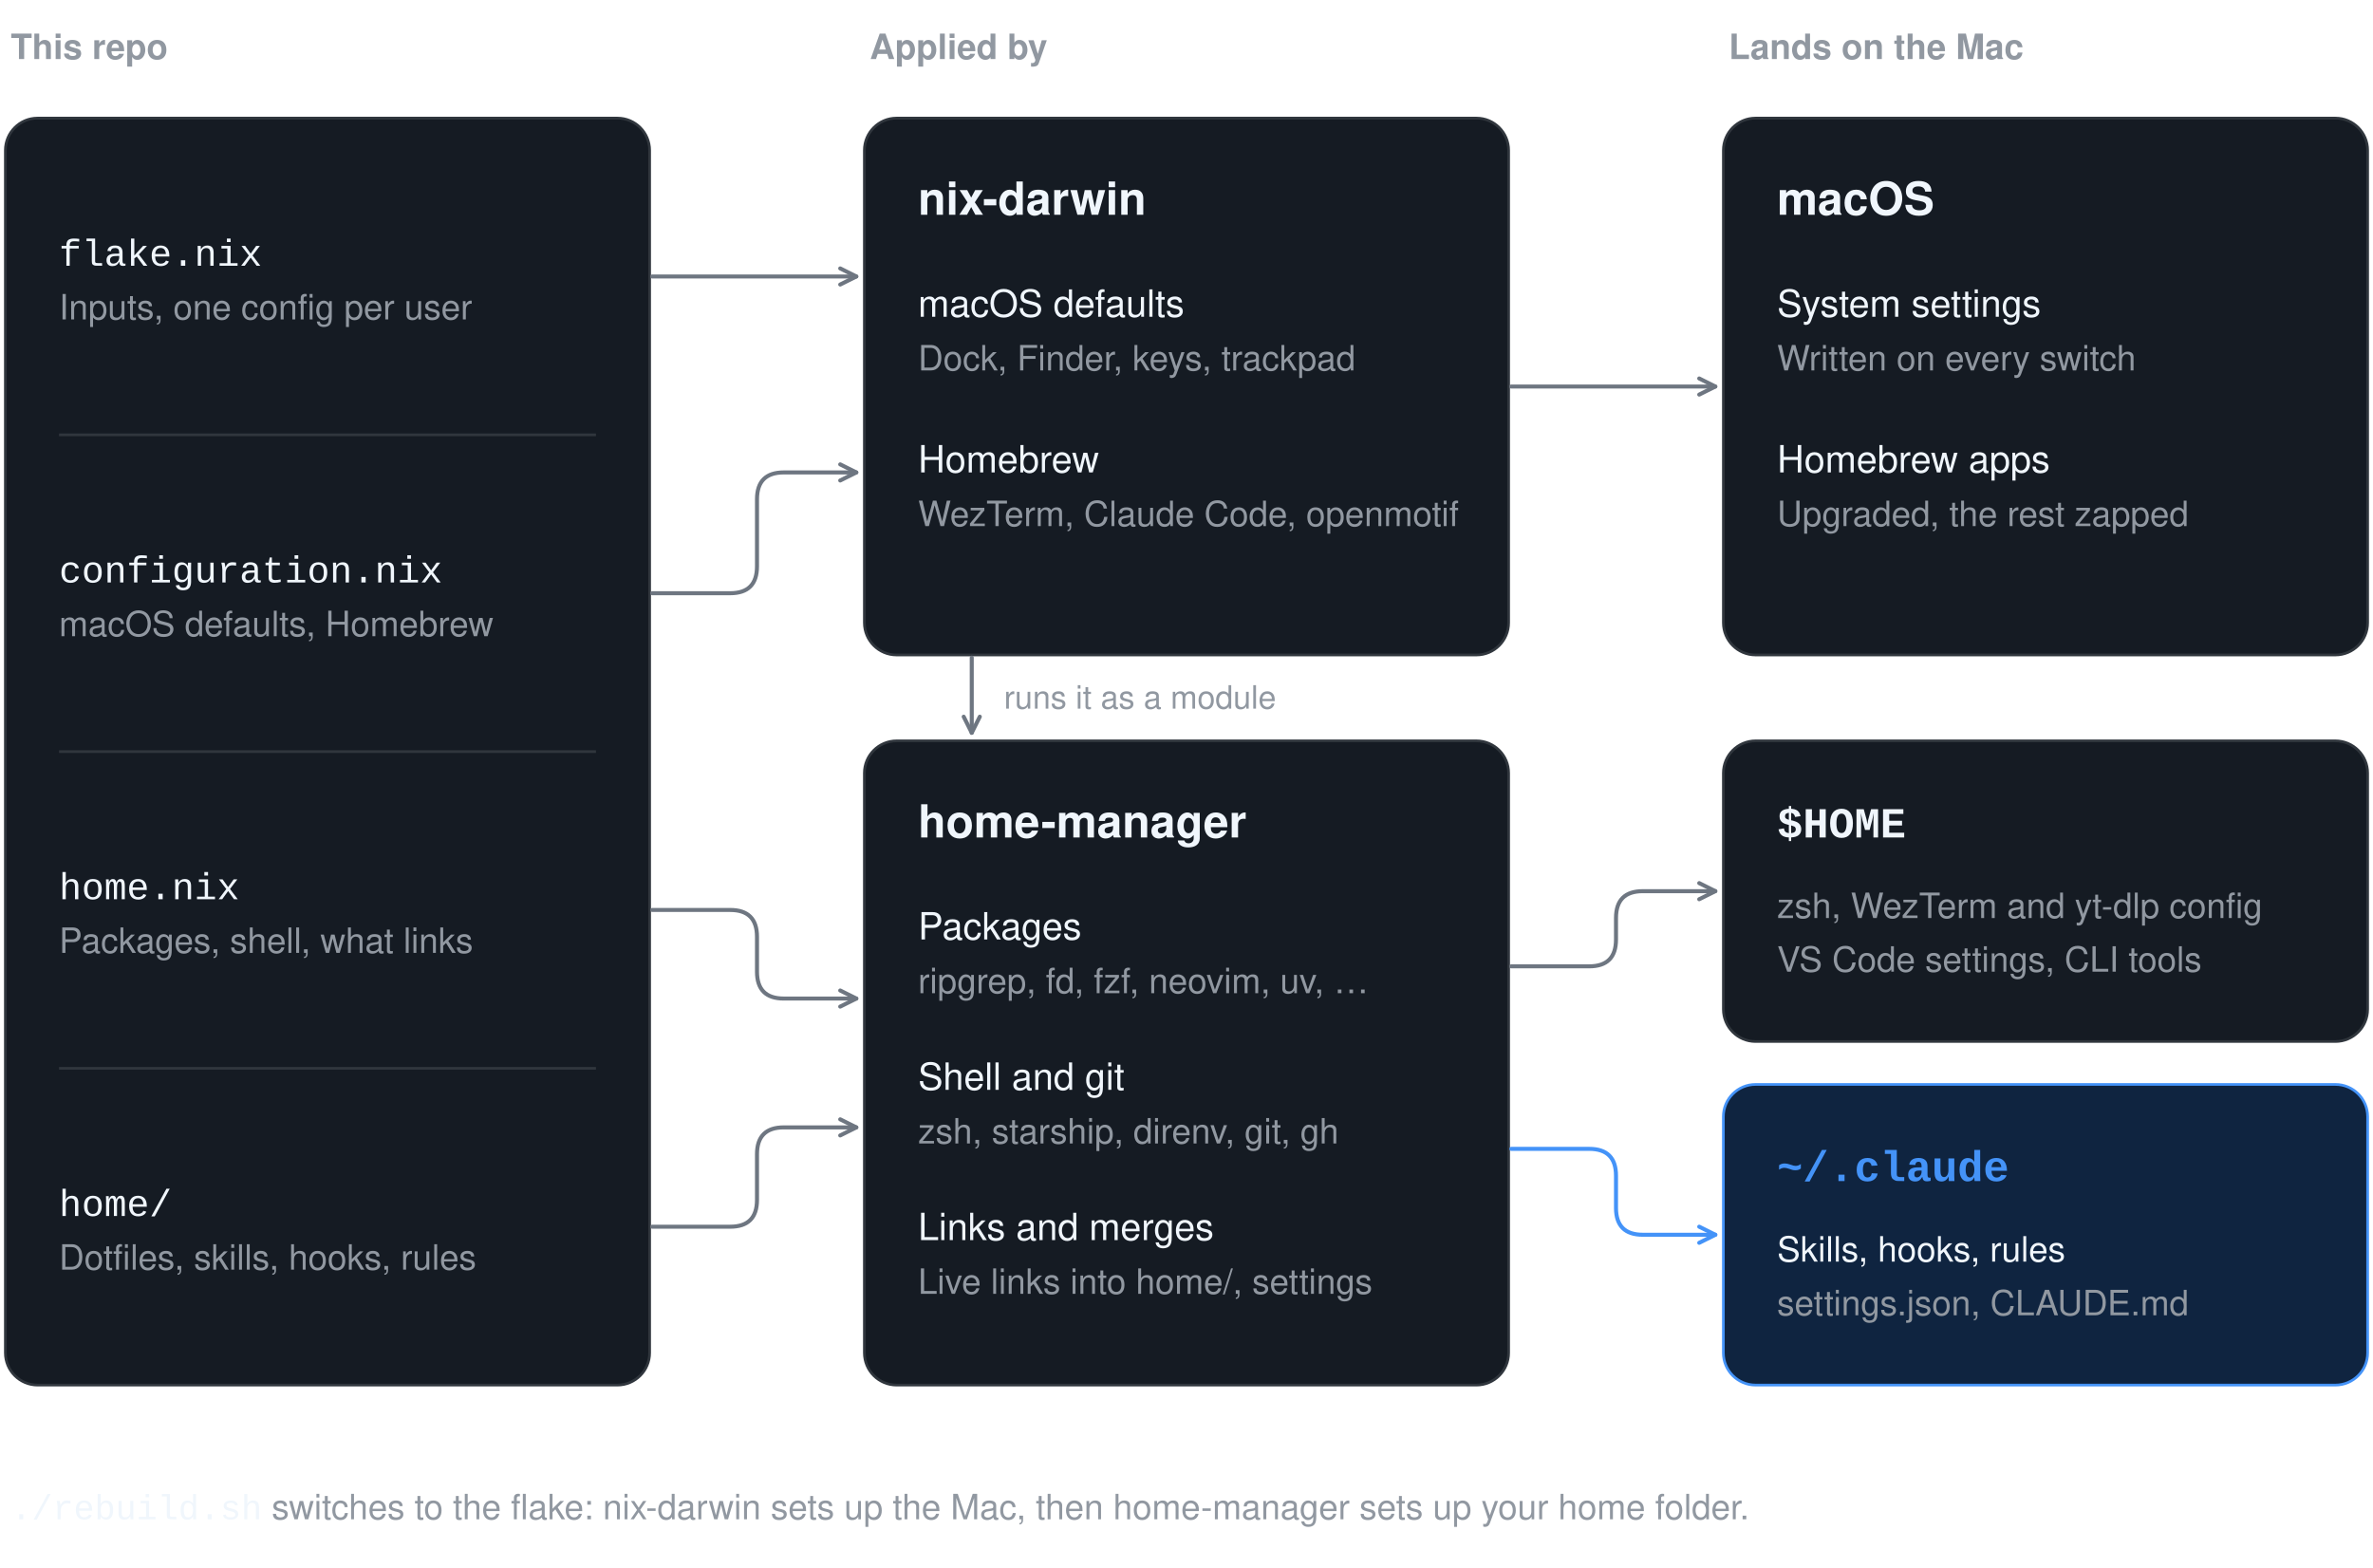
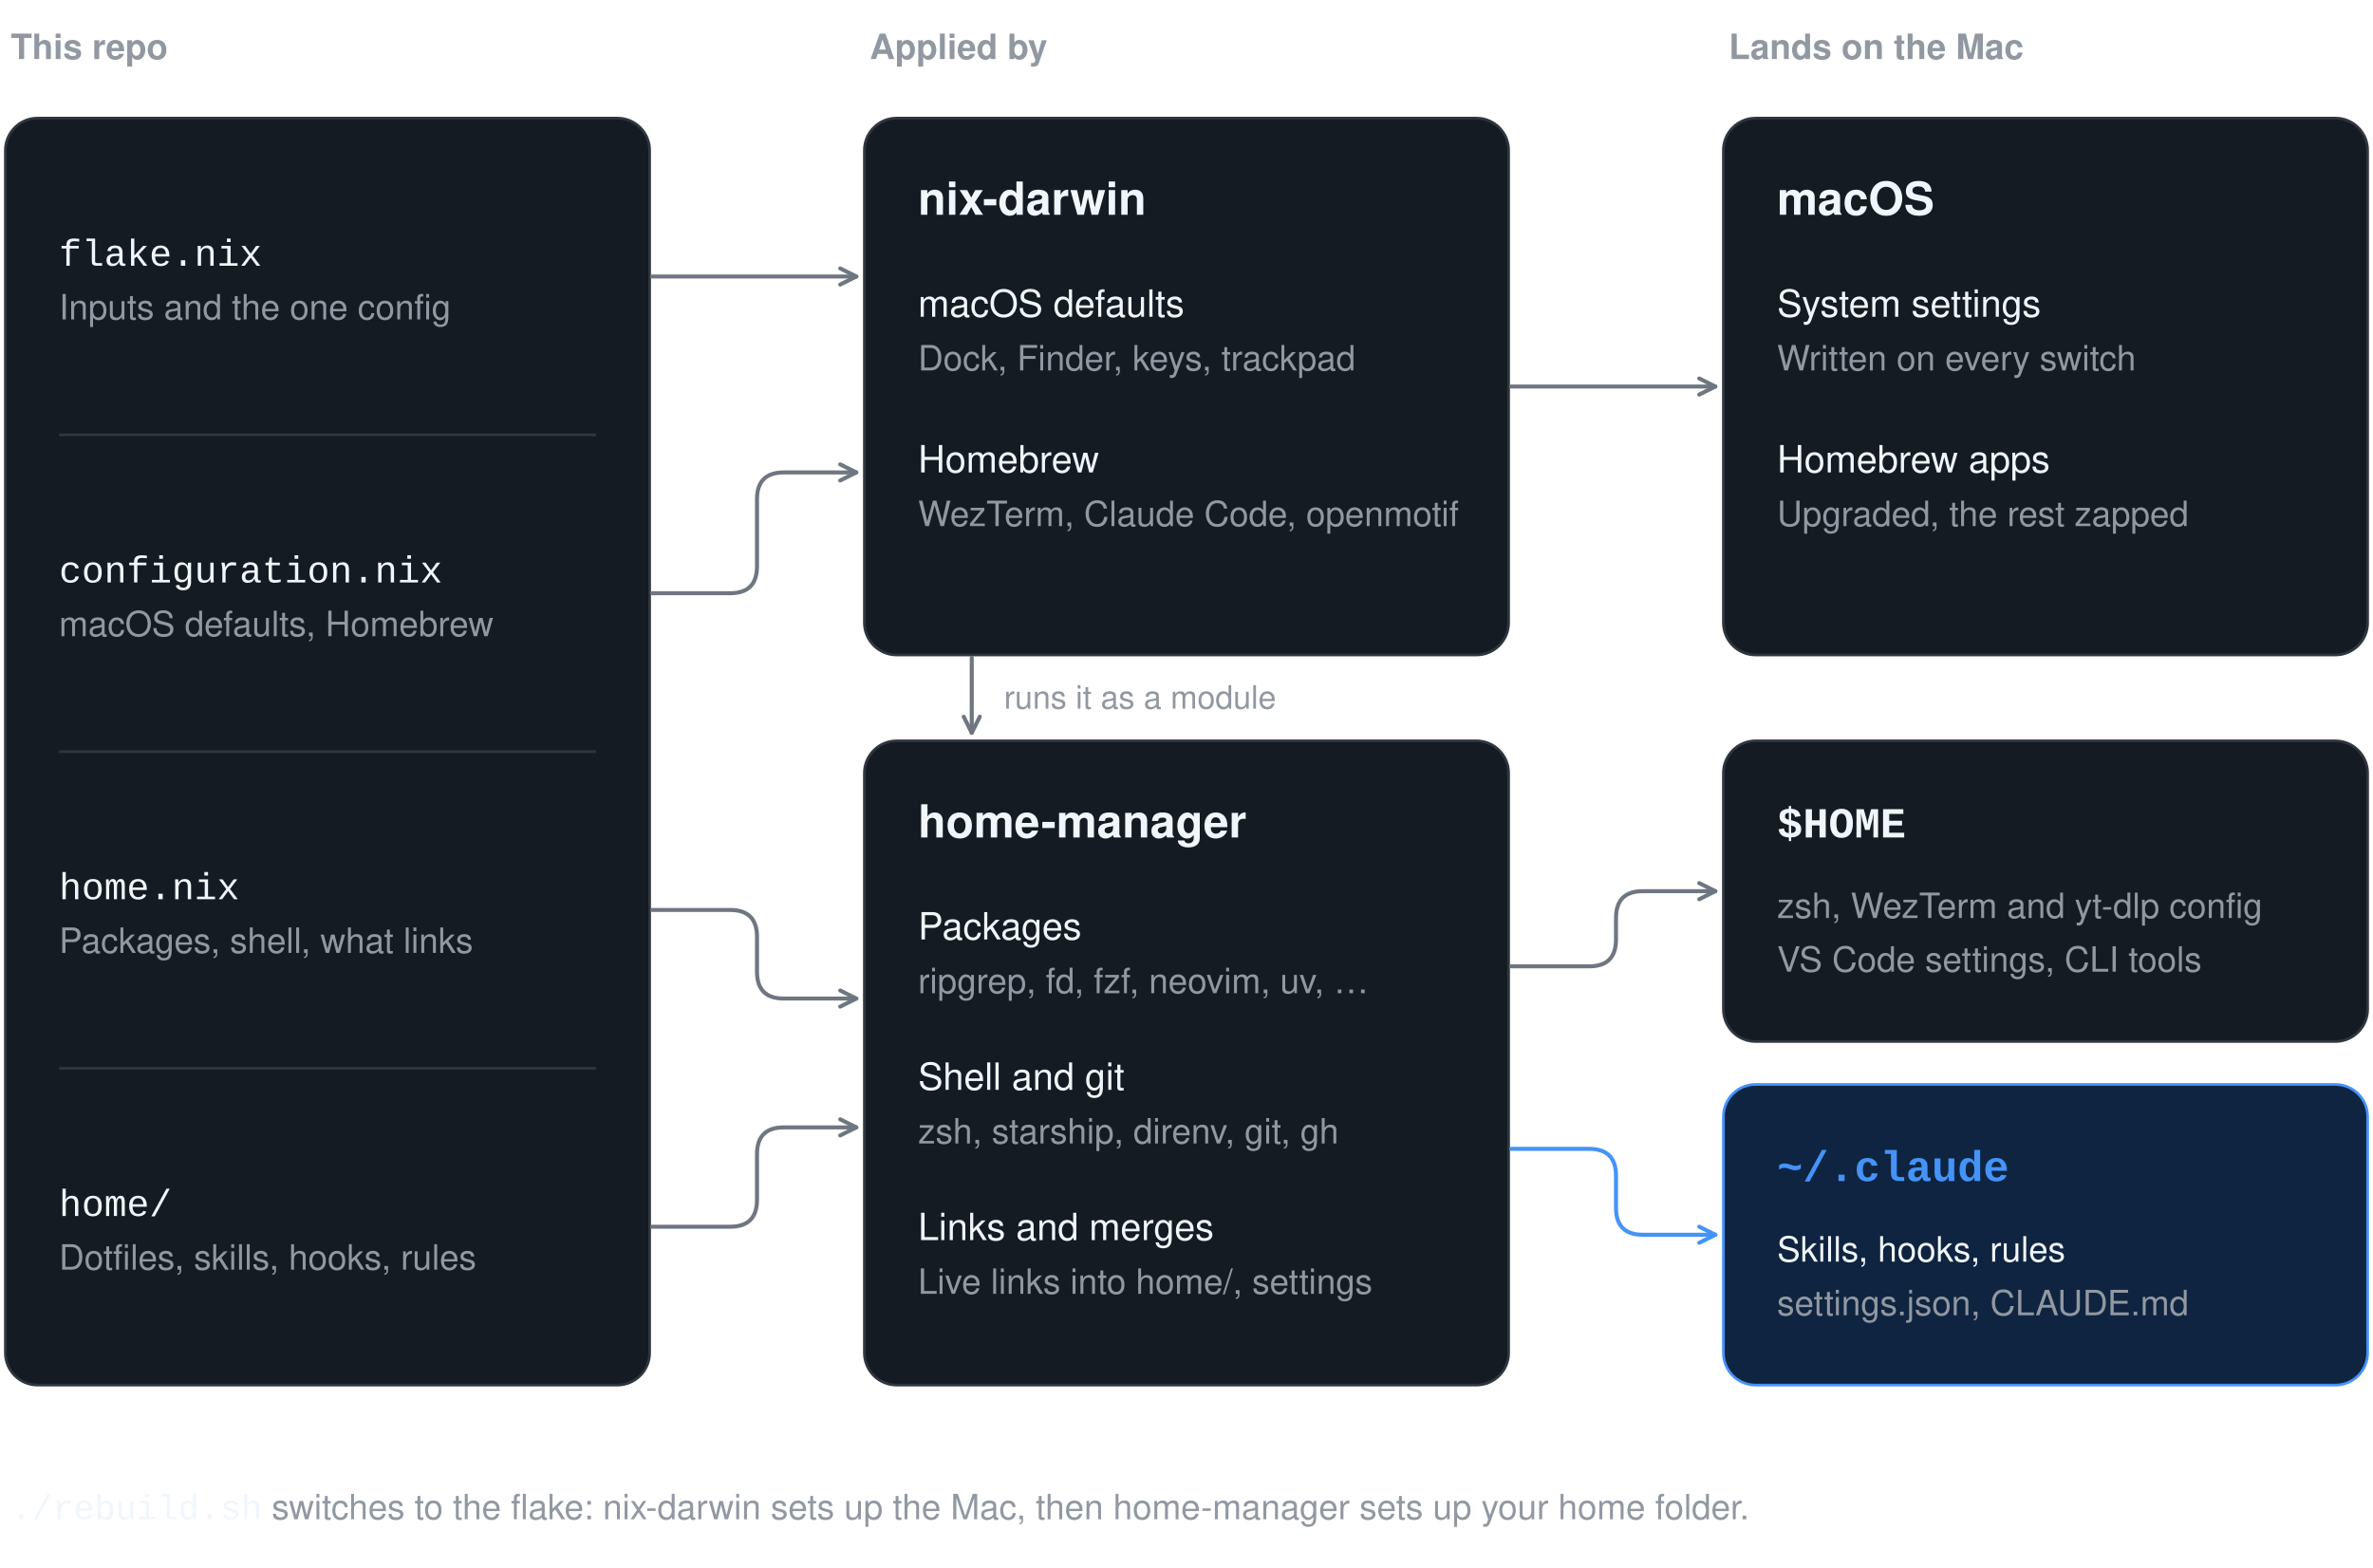
<svg xmlns="http://www.w3.org/2000/svg" viewBox="-2 0 884 584" width="884" height="584" role="img" aria-labelledby="title desc">
  <style>
    .sans { font-family: -apple-system, BlinkMacSystemFont, "Segoe UI", Helvetica, Arial, sans-serif; }
    .mono { font-family: ui-monospace, SFMono-Regular, Menlo, Consolas, "Liberation Mono", monospace; }
    .t { fill: #f0f6fc; }
    .m { fill: #9198a1; }
    .a { fill: #4493f8; }
  </style>
  <defs>
    <marker id="h" viewBox="0 0 8 8" refX="7" refY="4" markerWidth="8" markerHeight="8" markerUnits="userSpaceOnUse" orient="auto">
      <path d="M1 1 L7 4 L1 7" fill="none" stroke="#6e7681" stroke-width="1.5" stroke-linecap="round" stroke-linejoin="round" />
    </marker>
    <marker id="ha" viewBox="0 0 8 8" refX="7" refY="4" markerWidth="8" markerHeight="8" markerUnits="userSpaceOnUse" orient="auto">
      <path d="M1 1 L7 4 L1 7" fill="none" stroke="#4493f8" stroke-width="1.5" stroke-linecap="round" stroke-linejoin="round" />
    </marker>
  </defs>
  <text x="2" y="22" class="sans m" font-size="13" font-weight="600">This repo</text>
  <text x="322" y="22" class="sans m" font-size="13" font-weight="600">Applied by</text>
  <text x="642" y="22" class="sans m" font-size="13" font-weight="600">Lands on the Mac</text>
  <rect x="0" y="44" width="240" height="472" rx="12" fill="#151b23" stroke="#30363d" stroke-width="1" />
  <text x="20" y="99" class="mono t" font-size="14" font-weight="400">flake.nix</text>
-   <text x="20" y="119" class="sans m" font-size="13">Inputs, one config per user</text>
+   <text x="20" y="119" class="sans m" font-size="13">Inputs and the one config</text>
  <text x="20" y="217" class="mono t" font-size="14" font-weight="400">configuration.nix</text>
  <text x="20" y="237" class="sans m" font-size="13">macOS defaults, Homebrew</text>
  <line x1="20" y1="162" x2="220" y2="162" stroke="#30363d" stroke-width="1" />
  <text x="20" y="335" class="mono t" font-size="14" font-weight="400">home.nix</text>
  <text x="20" y="355" class="sans m" font-size="13">Packages, shell, what links</text>
  <line x1="20" y1="280" x2="220" y2="280" stroke="#30363d" stroke-width="1" />
  <text x="20" y="453" class="mono t" font-size="14" font-weight="400">home/</text>
  <text x="20" y="473" class="sans m" font-size="13">Dotfiles, skills, hooks, rules</text>
  <line x1="20" y1="398" x2="220" y2="398" stroke="#30363d" stroke-width="1" />
  <rect x="320" y="44" width="240" height="200" rx="12" fill="#151b23" stroke="#30363d" stroke-width="1" />
  <text x="340" y="80" class="sans t" font-size="17" font-weight="600">nix-darwin</text>
  <text x="340" y="118" class="sans t" font-size="14" font-weight="500">macOS defaults</text>
  <text x="340" y="138" class="sans m" font-size="13">Dock, Finder, keys, trackpad</text>
  <text x="340" y="176" class="sans t" font-size="14" font-weight="500">Homebrew</text>
  <text x="340" y="196" class="sans m" font-size="13">WezTerm, Claude Code, openmotif</text>
  <rect x="320" y="276" width="240" height="240" rx="12" fill="#151b23" stroke="#30363d" stroke-width="1" />
  <text x="340" y="312" class="sans t" font-size="17" font-weight="600">home-manager</text>
  <text x="340" y="350" class="sans t" font-size="14" font-weight="500">Packages</text>
  <text x="340" y="370" class="sans m" font-size="13">ripgrep, fd, fzf, neovim, uv, …</text>
  <text x="340" y="406" class="sans t" font-size="14" font-weight="500">Shell and git</text>
  <text x="340" y="426" class="sans m" font-size="13">zsh, starship, direnv, git, gh</text>
  <text x="340" y="462" class="sans t" font-size="14" font-weight="500">Links and merges</text>
  <text x="340" y="482" class="sans m" font-size="13">Live links into home/, settings</text>
  <path d="M360 245 V273" fill="none" stroke="#6e7681" stroke-width="1.5" stroke-linecap="round" stroke-linejoin="round" marker-end="url(#h)" />
  <text x="372" y="264" class="sans m" font-size="12">runs it as a module</text>
  <rect x="640" y="44" width="240" height="200" rx="12" fill="#151b23" stroke="#30363d" stroke-width="1" />
  <text x="660" y="80" class="sans t" font-size="17" font-weight="600">macOS</text>
  <text x="660" y="118" class="sans t" font-size="14" font-weight="500">System settings</text>
  <text x="660" y="138" class="sans m" font-size="13">Written on every switch</text>
  <text x="660" y="176" class="sans t" font-size="14" font-weight="500">Homebrew apps</text>
  <text x="660" y="196" class="sans m" font-size="13">Upgraded, the rest zapped</text>
  <rect x="640" y="276" width="240" height="112" rx="12" fill="#151b23" stroke="#30363d" stroke-width="1" />
  <text x="660" y="312" class="mono t" font-size="16" font-weight="600">$HOME</text>
  <text x="660" y="342" class="sans m" font-size="13">zsh, WezTerm and yt-dlp config</text>
  <text x="660" y="362" class="sans m" font-size="13">VS Code settings, CLI tools</text>
  <rect x="640" y="404" width="240" height="112" rx="12" fill="#0f2440" stroke="#4493f8" stroke-width="1" />
  <text x="660" y="440" class="mono a" font-size="16" font-weight="600">~/.claude</text>
  <text x="660" y="470" class="sans t" font-size="13">Skills, hooks, rules</text>
  <text x="660" y="490" class="sans m" font-size="13">settings.json, CLAUDE.md</text>
  <path d="M241 103 H317" fill="none" stroke="#6e7681" stroke-width="1.5" stroke-linecap="round" stroke-linejoin="round" marker-end="url(#h)" />
  <path d="M241 221 H270 Q280 221 280 211 V186 Q280 176 290 176 H317" fill="none" stroke="#6e7681" stroke-width="1.5" stroke-linecap="round" stroke-linejoin="round" marker-end="url(#h)" />
  <path d="M241 339 H270 Q280 339 280 349 V362 Q280 372 290 372 H317" fill="none" stroke="#6e7681" stroke-width="1.5" stroke-linecap="round" stroke-linejoin="round" marker-end="url(#h)" />
  <path d="M241 457 H270 Q280 457 280 447 V430 Q280 420 290 420 H317" fill="none" stroke="#6e7681" stroke-width="1.5" stroke-linecap="round" stroke-linejoin="round" marker-end="url(#h)" />
  <path d="M561 144 H637" fill="none" stroke="#6e7681" stroke-width="1.5" stroke-linecap="round" stroke-linejoin="round" marker-end="url(#h)" />
  <path d="M561 360 H590 Q600 360 600 350 V342 Q600 332 610 332 H637" fill="none" stroke="#6e7681" stroke-width="1.5" stroke-linecap="round" stroke-linejoin="round" marker-end="url(#h)" />
  <path d="M561 428 H590 Q600 428 600 438 V450 Q600 460 610 460 H637" fill="none" stroke="#4493f8" stroke-width="1.5" stroke-linecap="round" stroke-linejoin="round" marker-end="url(#ha)" />
  <text x="2" y="566" class="sans m" font-size="13">
    <tspan class="mono t">./rebuild.sh</tspan> switches to the flake: nix-darwin sets up the Mac, then home-manager sets up your home folder.</text>
</svg>
